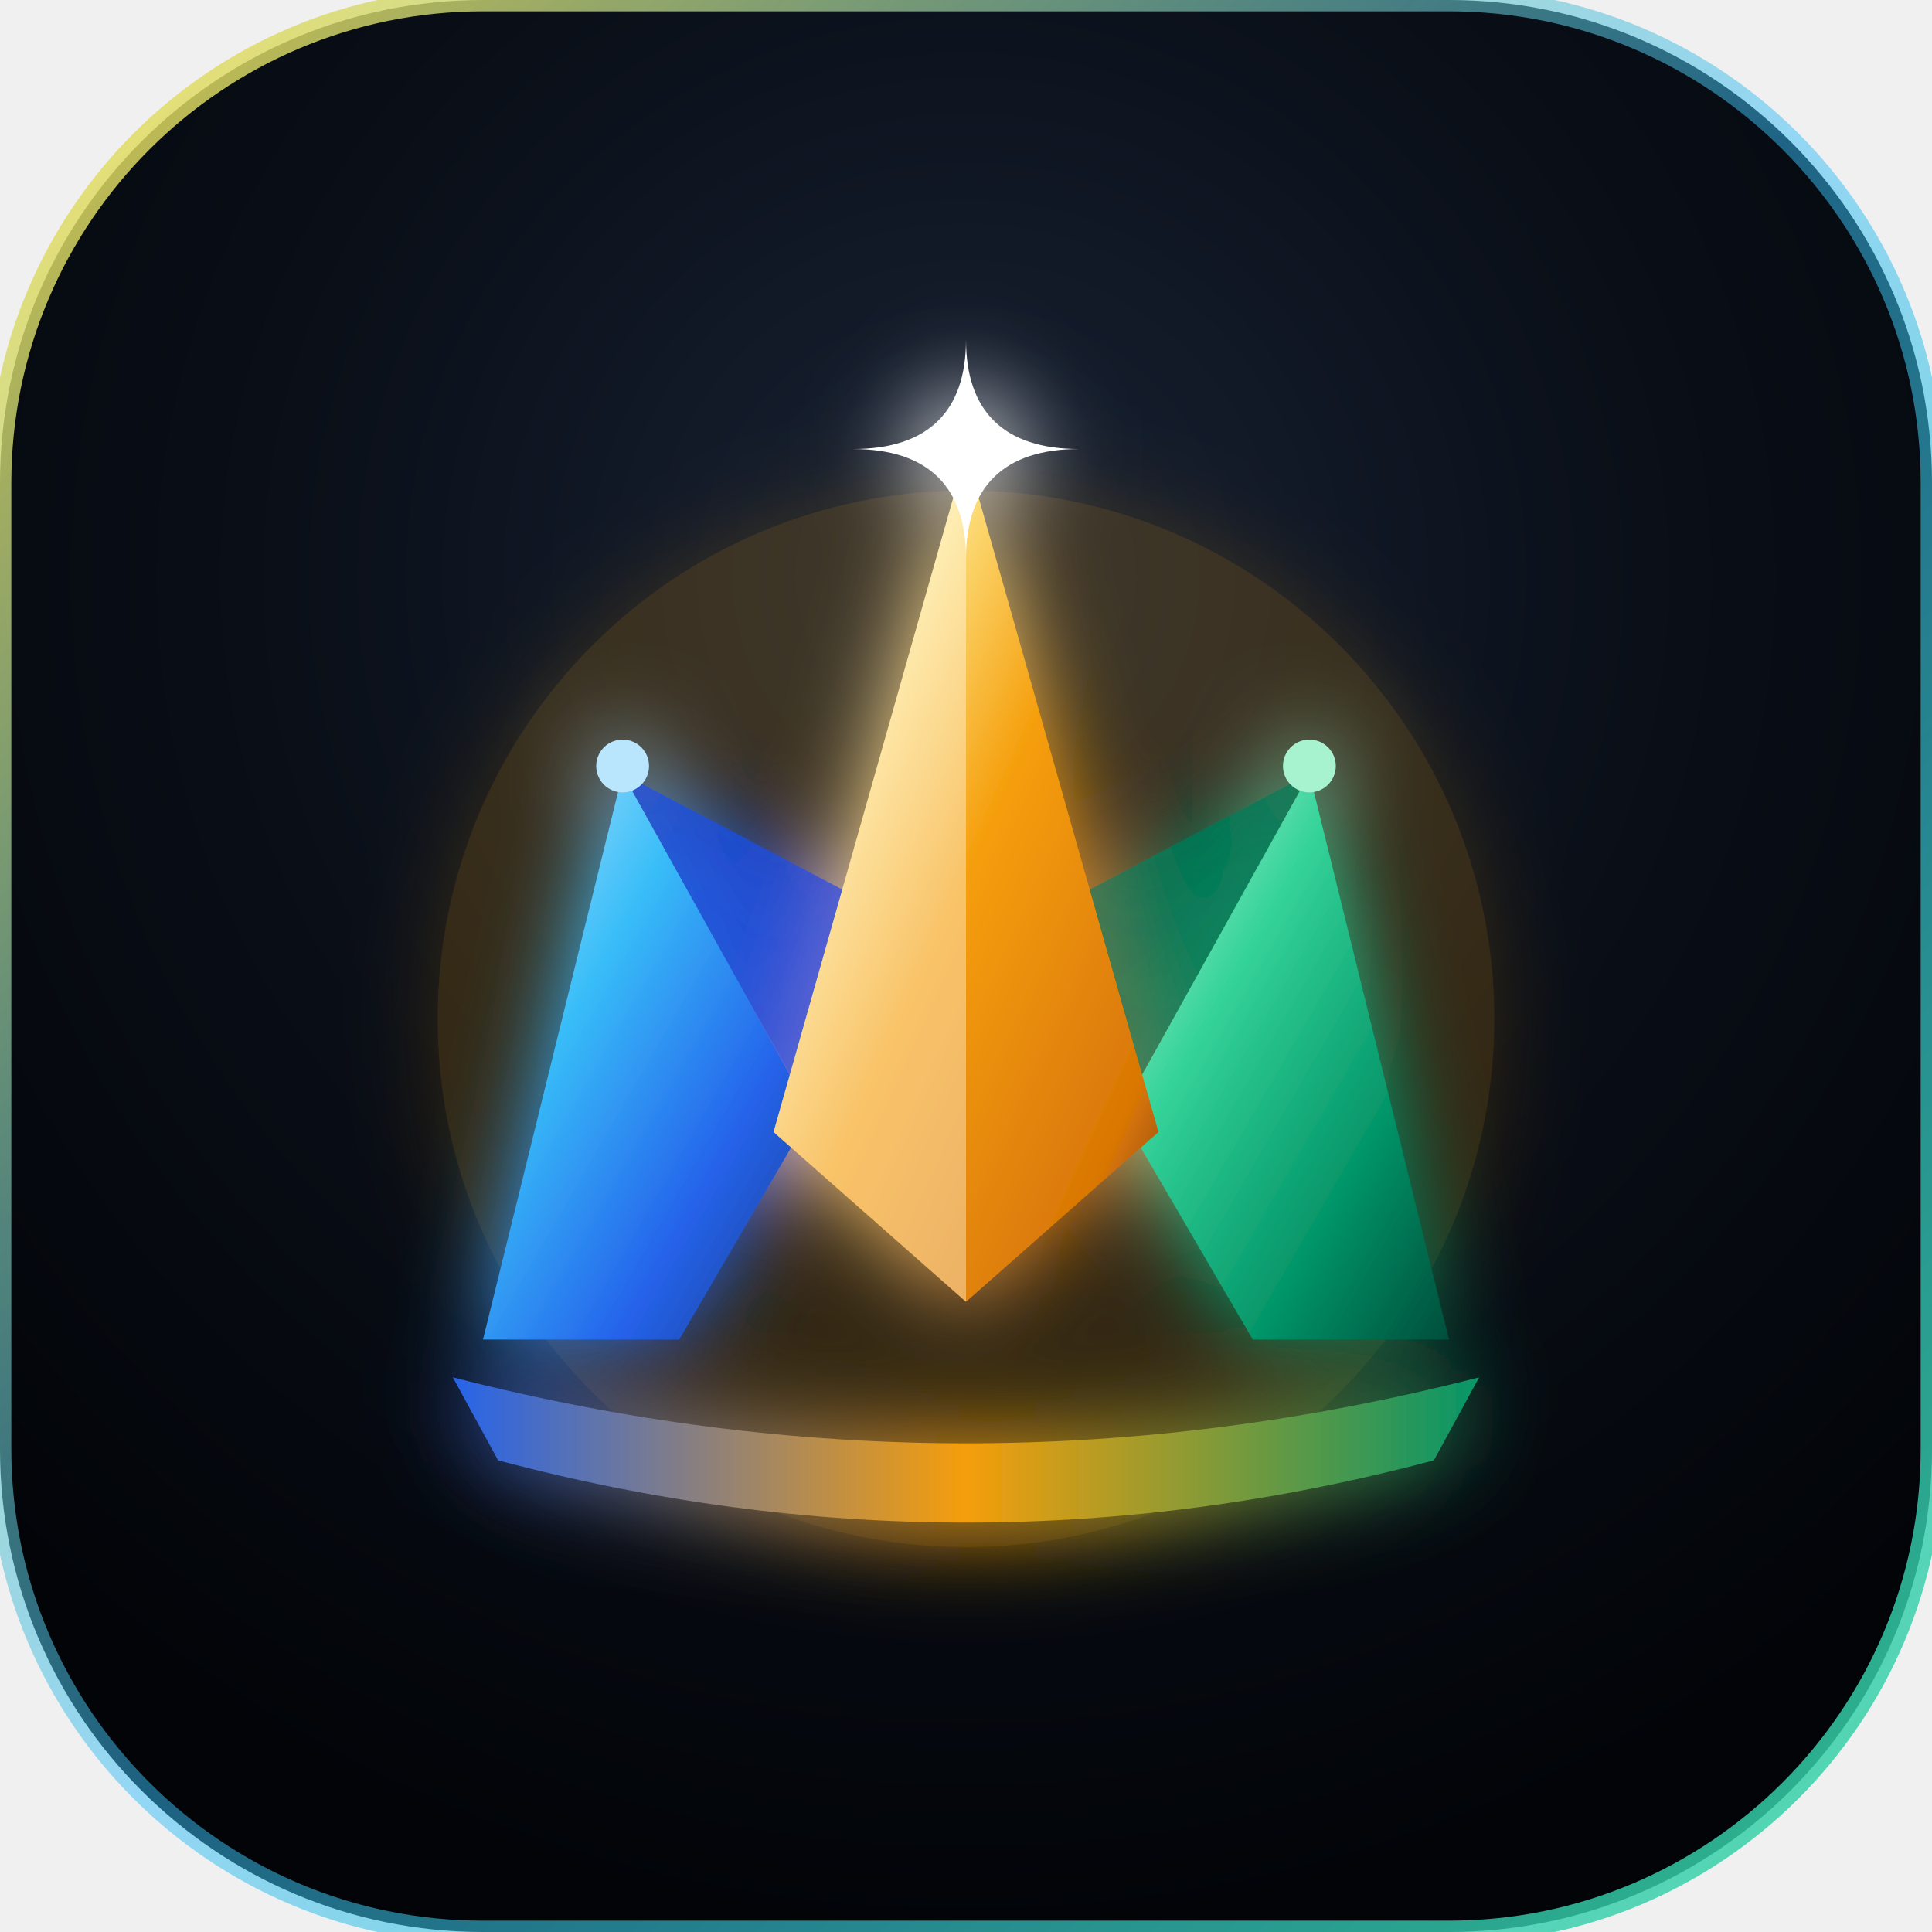
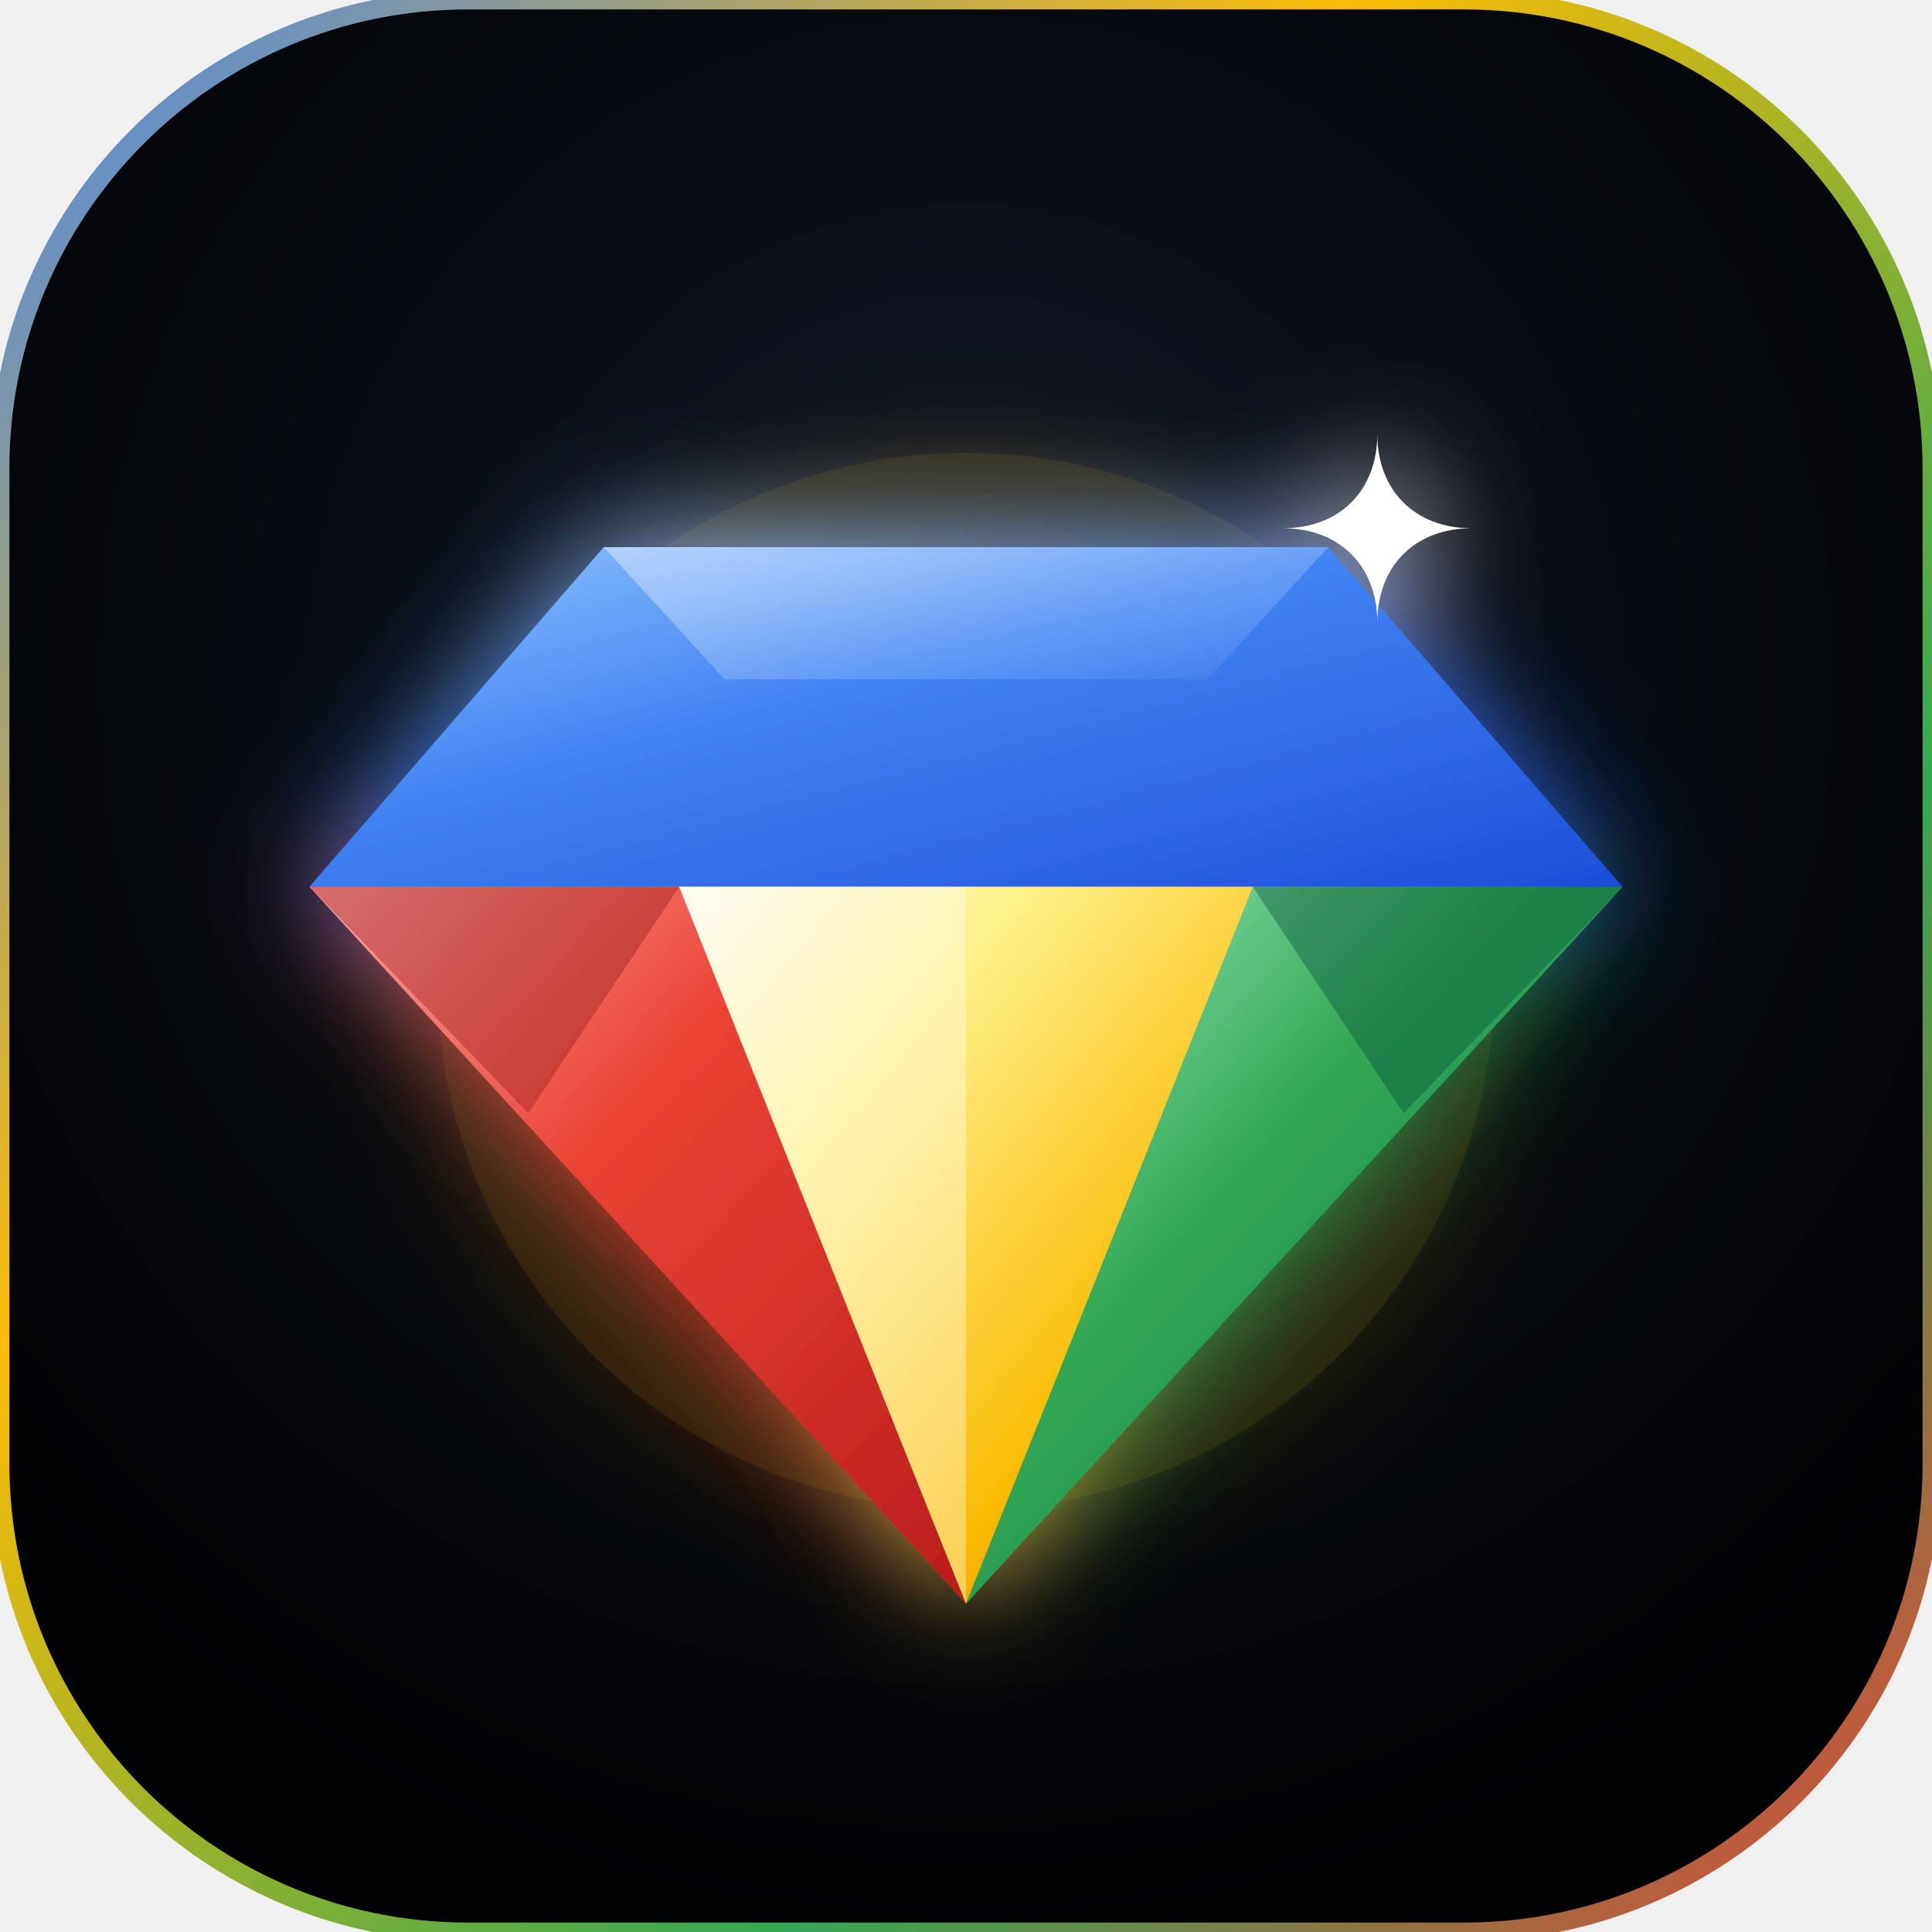
<svg xmlns="http://www.w3.org/2000/svg" viewBox="0 0 512 512" width="512" height="512">
  <defs>
-     <radialGradient id="hdBg" cx="50%" cy="30%" r="70%">
-       <stop offset="0%" stop-color="#182234" />
-       <stop offset="50%" stop-color="#0a0f18" />
-       <stop offset="100%" stop-color="#020408" />
+     <radialGradient id="polyBg" cx="50%" cy="35%" r="65%">
+       <stop offset="0%" stop-color="#111827" />
+       <stop offset="60%" stop-color="#06090e" />
+       <stop offset="100%" stop-color="#010204" />
    </radialGradient>
-     <linearGradient id="hdBorder" x1="0%" y1="0%" x2="100%" y2="100%">
-       <stop offset="0%" stop-color="#FDE047" stop-opacity="0.9" />
-       <stop offset="50%" stop-color="#38BDF8" stop-opacity="0.5" />
-       <stop offset="100%" stop-color="#34D399" stop-opacity="0.9" />
+     <linearGradient id="rimGrad" x1="0%" y1="0%" x2="100%" y2="100%">
+       <stop offset="0%" stop-color="#4285F4" />
+       <stop offset="35%" stop-color="#FBBC05" />
+       <stop offset="70%" stop-color="#34A853" />
+       <stop offset="100%" stop-color="#EA4335" />
    </linearGradient>
-     <linearGradient id="goldPeak" x1="0%" y1="0%" x2="100%" y2="100%">
-       <stop offset="0%" stop-color="#FFFFFF" />
-       <stop offset="20%" stop-color="#FFF5A5" />
-       <stop offset="50%" stop-color="#F59E0B" />
-       <stop offset="85%" stop-color="#D97706" />
-       <stop offset="100%" stop-color="#78350F" />
+     <linearGradient id="gBlueFacet" x1="0%" y1="0%" x2="100%" y2="100%">
+       <stop offset="0%" stop-color="#93C5FD" />
+       <stop offset="40%" stop-color="#4285F4" />
+       <stop offset="100%" stop-color="#1D4ED8" />
    </linearGradient>
-     <linearGradient id="blueFacet" x1="0%" y1="0%" x2="100%" y2="100%">
-       <stop offset="0%" stop-color="#BAE6FD" />
-       <stop offset="35%" stop-color="#38BDF8" />
-       <stop offset="70%" stop-color="#2563EB" />
-       <stop offset="100%" stop-color="#1E3A8A" />
+     <linearGradient id="gGreenFacet" x1="0%" y1="0%" x2="100%" y2="100%">
+       <stop offset="0%" stop-color="#A7F3D0" />
+       <stop offset="40%" stop-color="#34A853" />
+       <stop offset="100%" stop-color="#047857" />
    </linearGradient>
-     <linearGradient id="greenFacet" x1="0%" y1="0%" x2="100%" y2="100%">
-       <stop offset="0%" stop-color="#D1FAE5" />
-       <stop offset="35%" stop-color="#34D399" />
-       <stop offset="70%" stop-color="#059669" />
-       <stop offset="100%" stop-color="#064E3B" />
+     <linearGradient id="gRedFacet" x1="0%" y1="0%" x2="100%" y2="100%">
+       <stop offset="0%" stop-color="#FCA5A5" />
+       <stop offset="40%" stop-color="#EA4335" />
+       <stop offset="100%" stop-color="#B91C1C" />
    </linearGradient>
-     <linearGradient id="baseBar" x1="0%" y1="0%" x2="100%" y2="0%">
-       <stop offset="0%" stop-color="#2563EB" />
-       <stop offset="50%" stop-color="#F59E0B" />
-       <stop offset="100%" stop-color="#059669" />
+     <linearGradient id="gYellowFacet" x1="0%" y1="0%" x2="100%" y2="100%">
+       <stop offset="0%" stop-color="#FFFBEB" />
+       <stop offset="30%" stop-color="#FEF08A" />
+       <stop offset="70%" stop-color="#FBBC05" />
+       <stop offset="100%" stop-color="#D97706" />
    </linearGradient>
-     <filter id="hdGlow" x="-20%" y="-20%" width="140%" height="140%">
-       <feGaussianBlur stdDeviation="12" result="blur" />
+     <linearGradient id="specularGlow" x1="0%" y1="0%" x2="100%" y2="100%">
+       <stop offset="0%" stop-color="#FFFFFF" stop-opacity="0.85" />
+       <stop offset="100%" stop-color="#FFFFFF" stop-opacity="0.05" />
+     </linearGradient>
+     <filter id="diamondGlow" x="-30%" y="-30%" width="160%" height="160%">
+       <feGaussianBlur stdDeviation="16" result="blur" />
      <feComposite in="SourceGraphic" in2="blur" operator="over" />
    </filter>
  </defs>
-   <rect width="512" height="512" rx="128" fill="url(#hdBg)" stroke="url(#hdBorder)" stroke-width="6" />
-   <circle cx="256" cy="270" r="140" fill="#F59E0B" opacity="0.18" filter="url(#hdGlow)" />
-   <g filter="url(#hdGlow)" transform="translate(0, 15)">
-     <path d="M120 350 Q 256 385 392 350 L380 372 Q 256 405 132 372 Z" fill="url(#baseBar)" />
-     <polygon points="128,340 165,190 215,280 180,340" fill="url(#blueFacet)" />
-     <polygon points="165,190 256,238 215,280" fill="#1D4ED8" opacity="0.85" />
-     <polygon points="384,340 347,190 297,280 332,340" fill="url(#greenFacet)" />
-     <polygon points="347,190 297,280 256,238" fill="#047857" opacity="0.85" />
-     <polygon points="256,105 205,285 256,330 307,285" fill="url(#goldPeak)" />
-     <polygon points="256,105 256,330 205,285" fill="#FFFFFF" opacity="0.38" />
-     <path d="M256 75 C256 94 246 104 226 104 C246 104 256 114 256 133 C256 114 266 104 286 104 C266 104 256 94 256 75 Z" fill="#FFFFFF" />
-     <circle cx="165" cy="188" r="7" fill="#BAE6FD" />
-     <circle cx="347" cy="188" r="7" fill="#A7F3D0" />
+   <rect width="512" height="512" rx="124" fill="url(#polyBg)" stroke="url(#rimGrad)" stroke-width="5" />
+   <circle cx="256" cy="260" r="140" fill="#FBBC05" opacity="0.16" filter="url(#diamondGlow)" />
+   <g filter="url(#diamondGlow)" transform="translate(0, 5)">
+     <polygon points="160,140 352,140 430,230 82,230" fill="url(#gBlueFacet)" />
+     <polygon points="160,140 352,140 320,175 192,175" fill="url(#specularGlow)" opacity="0.5" />
+     <polygon points="82,230 256,420 180,230" fill="url(#gRedFacet)" />
+     <polygon points="82,230 180,230 140,290" fill="#991B1B" opacity="0.4" />
+     <polygon points="430,230 256,420 332,230" fill="url(#gGreenFacet)" />
+     <polygon points="430,230 332,230 372,290" fill="#064E3B" opacity="0.4" />
+     <polygon points="180,230 332,230 256,420" fill="url(#gYellowFacet)" />
+     <polygon points="180,230 256,230 256,420" fill="#FFF" opacity="0.35" />
+     <path d="M365 110 C365 125 355 135 340 135 C355 135 365 145 365 160 C365 145 375 135 390 135 C375 135 365 125 365 110 Z" fill="#FFFFFF" />
  </g>
</svg>
